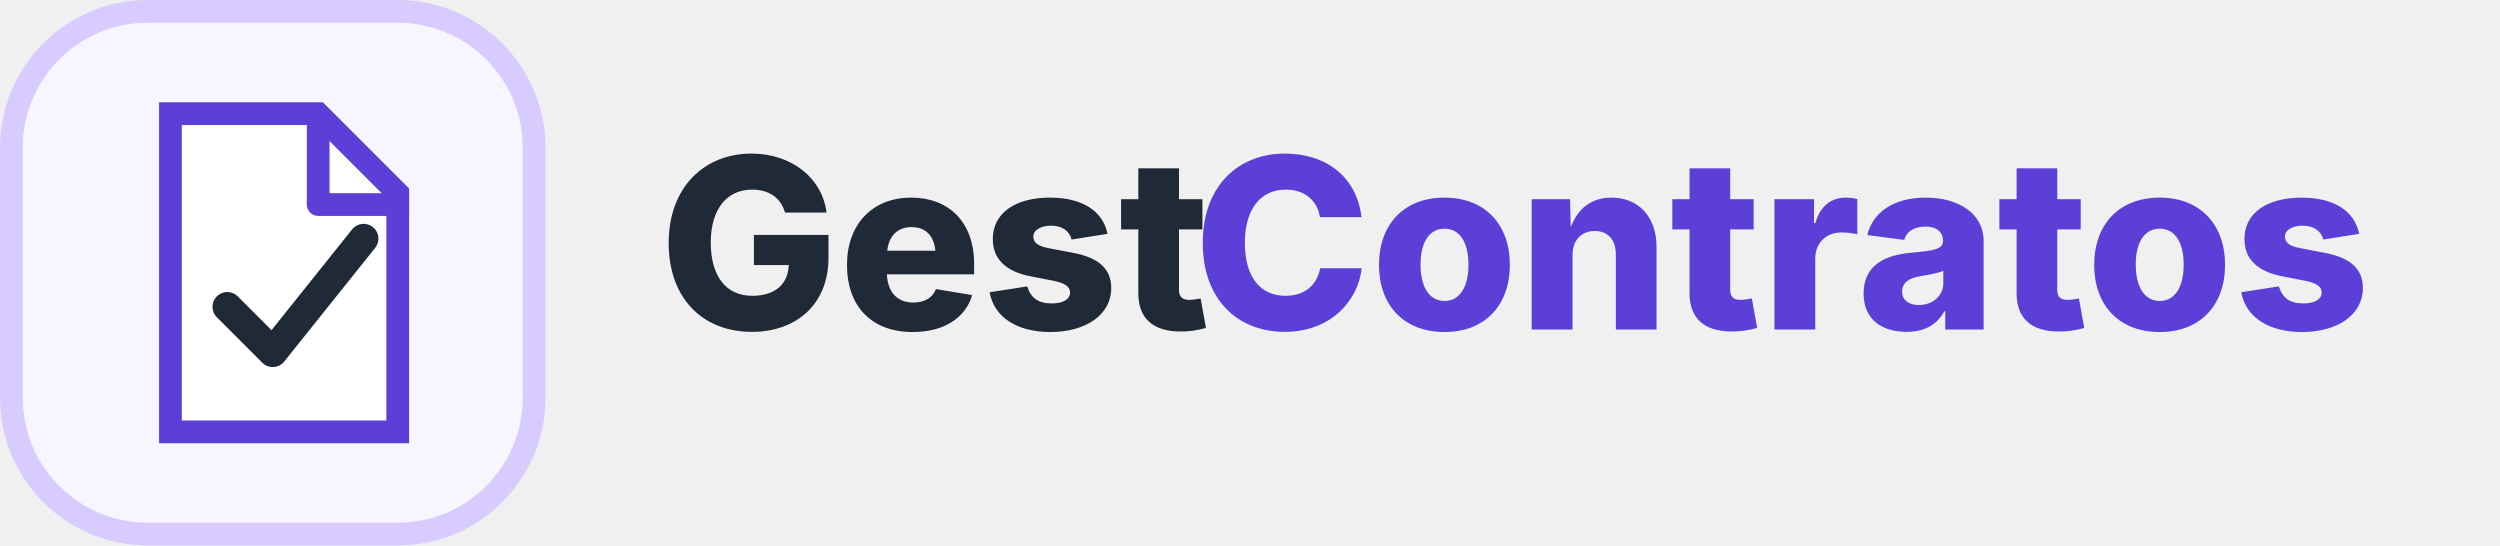
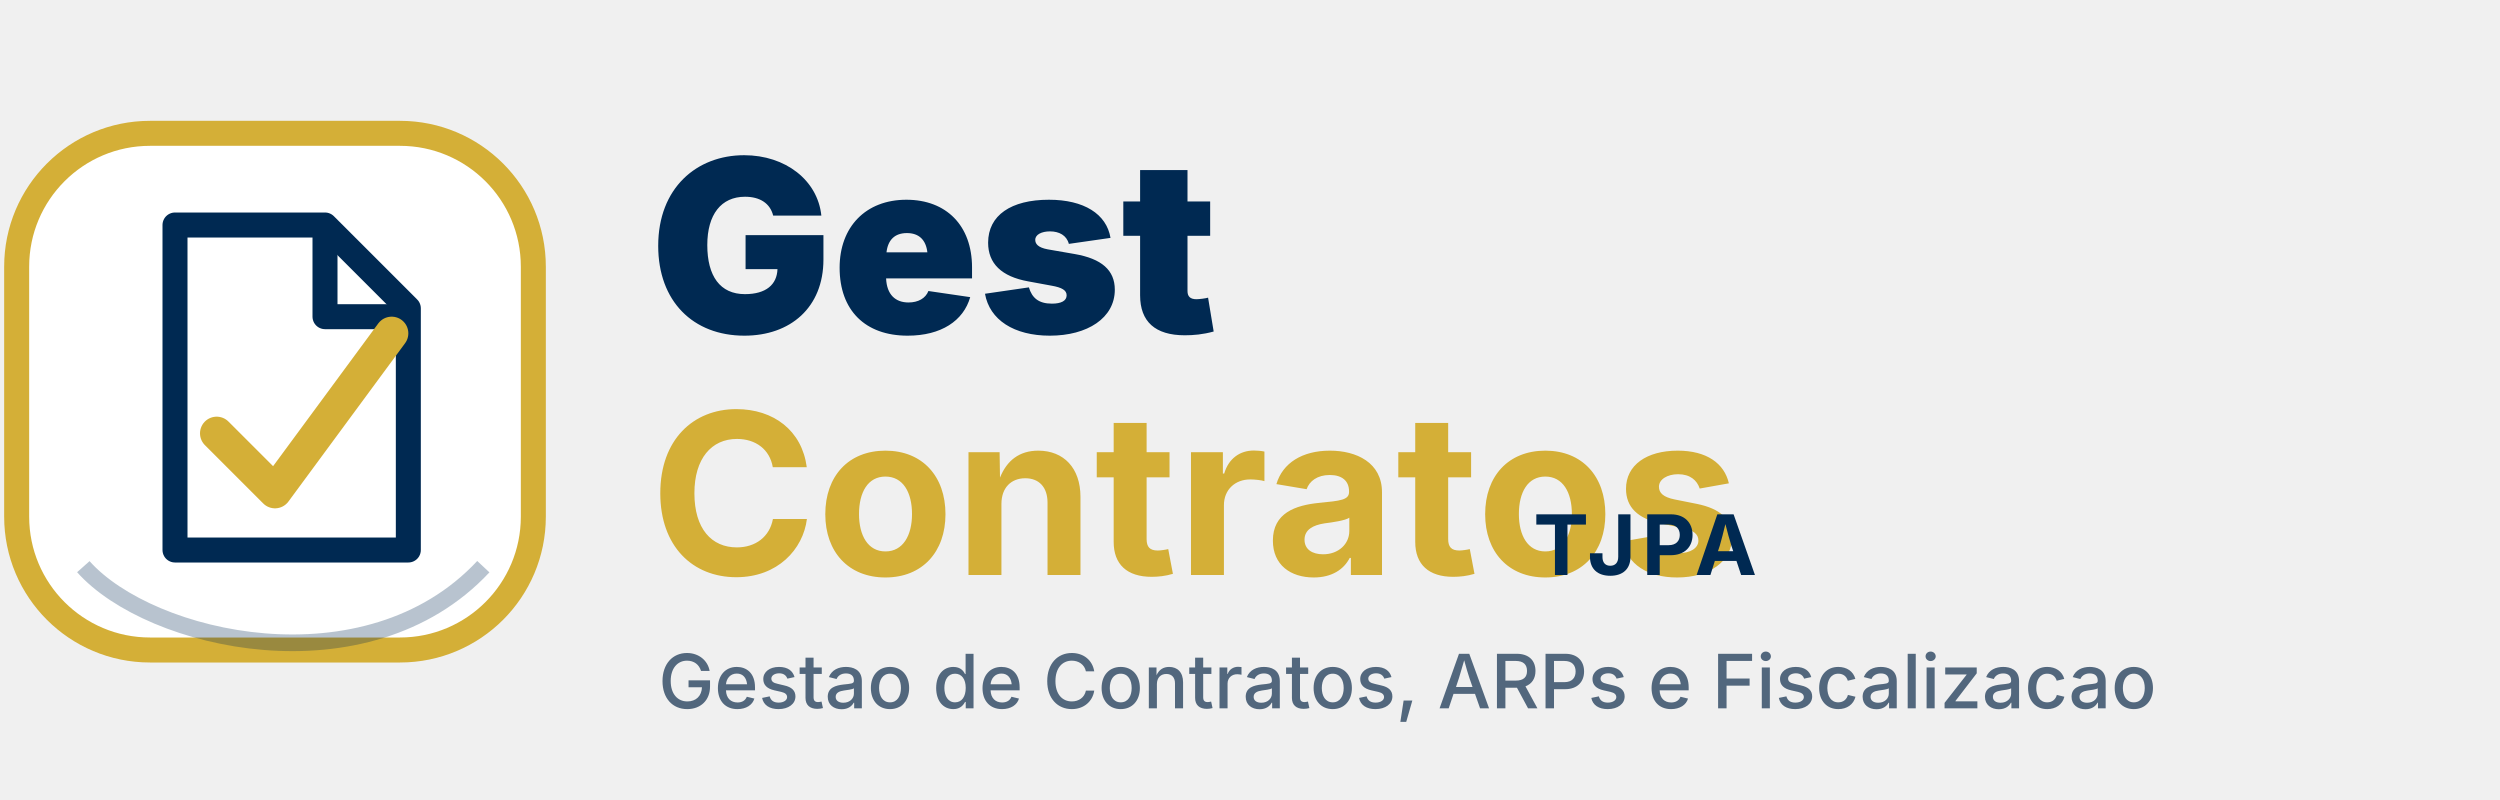
- <svg xmlns="http://www.w3.org/2000/svg" width="220" height="48" viewBox="0 0 220 48" role="img" aria-labelledby="title desc">
-   <rect x="1" y="1" width="46" height="46" rx="12" fill="#F7F5FF" stroke="#D8CCFF" stroke-width="2" />
-   <path d="M15 10h13l7 7v21H15z" fill="#FFFFFF" stroke="#5B3FD6" stroke-width="2" />
-   <path d="M28 10v8h8" fill="none" stroke="#5B3FD6" stroke-width="2" stroke-linejoin="round" />
-   <path d="M20 27l4 4 8-10" fill="none" stroke="#1F2937" stroke-width="2.6" stroke-linecap="round" stroke-linejoin="round" />
-   <text x="58" y="29" font-family="Inter, Arial, sans-serif" font-size="21" font-weight="800" fill="#1F2937">Gest</text>
-   <text x="105" y="29" font-family="Inter, Arial, sans-serif" font-size="21" font-weight="800" fill="#5B3FD6">Contratos</text>
+ <svg xmlns="http://www.w3.org/2000/svg" width="300" height="96" viewBox="0 0 300 96" role="img" aria-labelledby="title desc">
+   <rect x="2" y="16" width="62" height="62" rx="16" fill="#FFFFFF" stroke="#D4AF37" stroke-width="3" />
+   <path d="M21 27h18l10 10v29H21z" fill="#FFFFFF" stroke="#002952" stroke-width="3" stroke-linejoin="round" />
+   <path d="M39 27v11h11" fill="none" stroke="#002952" stroke-width="3" stroke-linejoin="round" />
+   <path d="M26 52l7 7 14-19" fill="none" stroke="#D4AF37" stroke-width="4" stroke-linecap="round" stroke-linejoin="round" />
+   <path d="M10 68c8 9 34 15 48 0" fill="none" stroke="#002952" stroke-width="2" opacity=".28" />
+   <text x="78" y="40" font-family="Inter, Arial, sans-serif" font-size="29" font-weight="850" fill="#002952">Gest</text>
+   <text x="78" y="69" font-family="Inter, Arial, sans-serif" font-size="27" font-weight="700" fill="#D4AF37">Contratos</text>
+   <text x="184" y="69" font-family="Inter, Arial, sans-serif" font-size="10" font-weight="700" letter-spacing=".7" fill="#002952">TJPA</text>
+   <text x="79" y="85" font-family="Inter, Arial, sans-serif" font-size="9" font-weight="500" fill="#52677D">Gestao de Contratos, ARPs e Fiscalizacao</text>
</svg>
